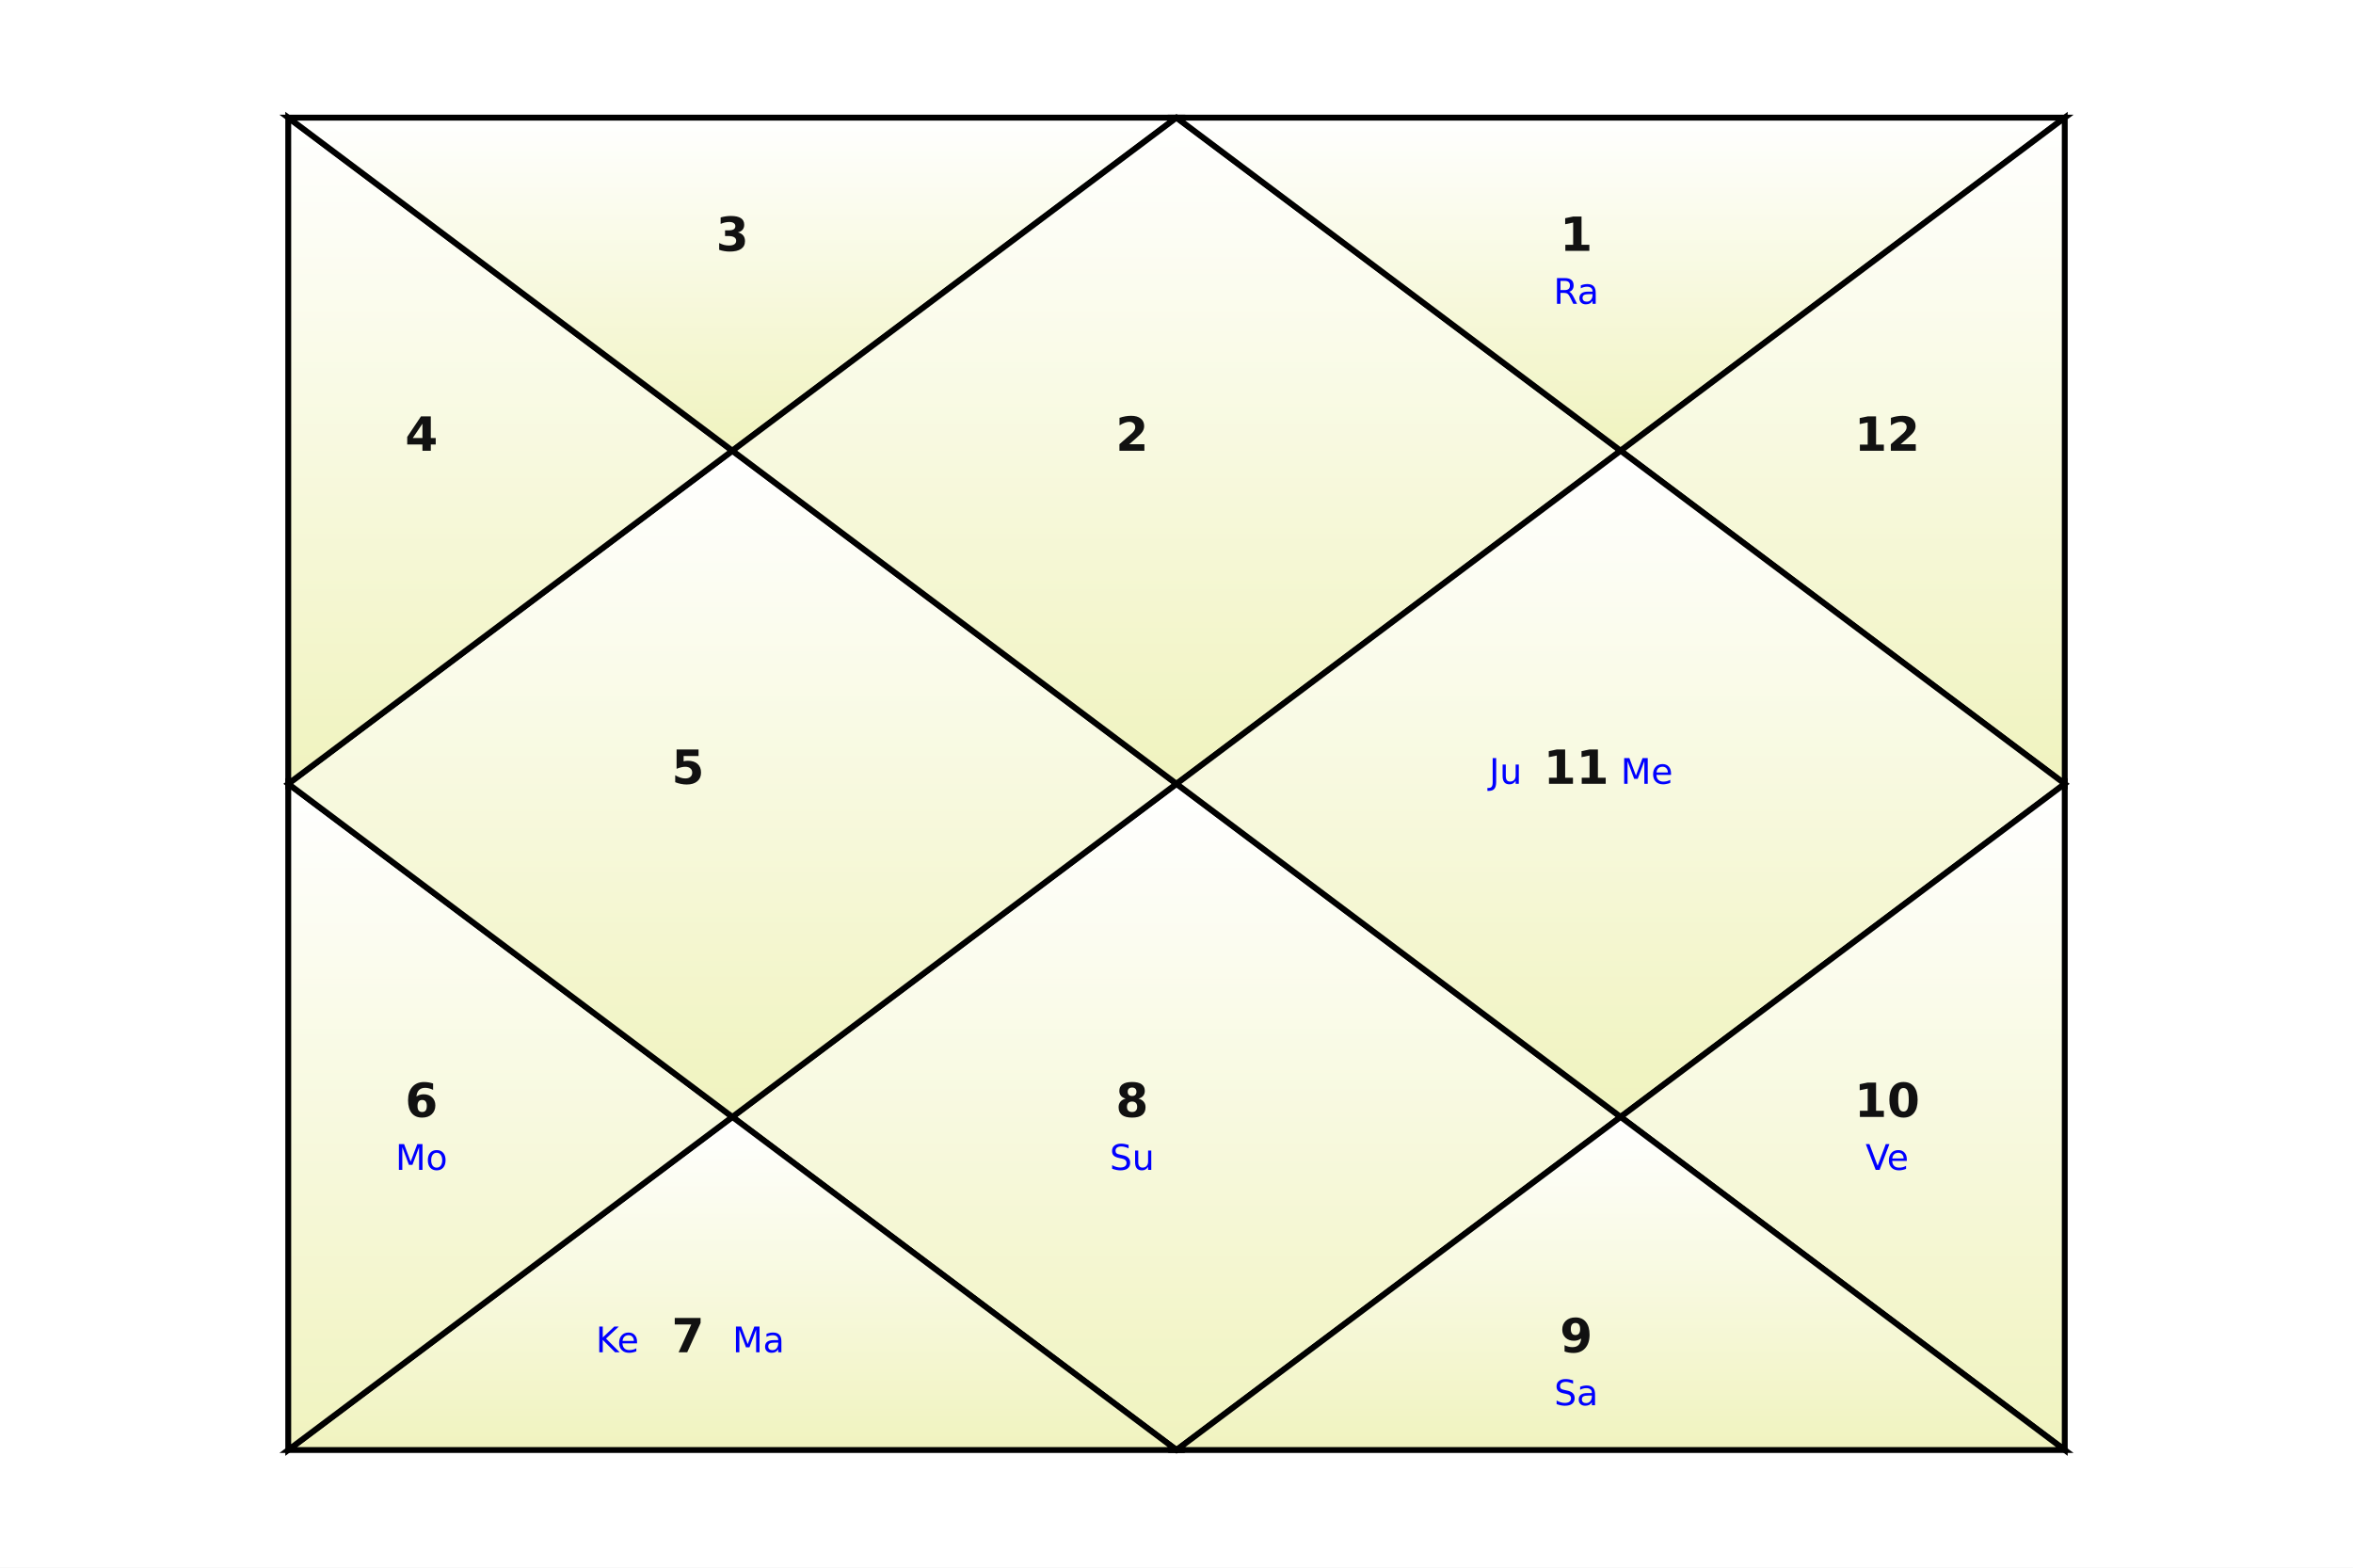
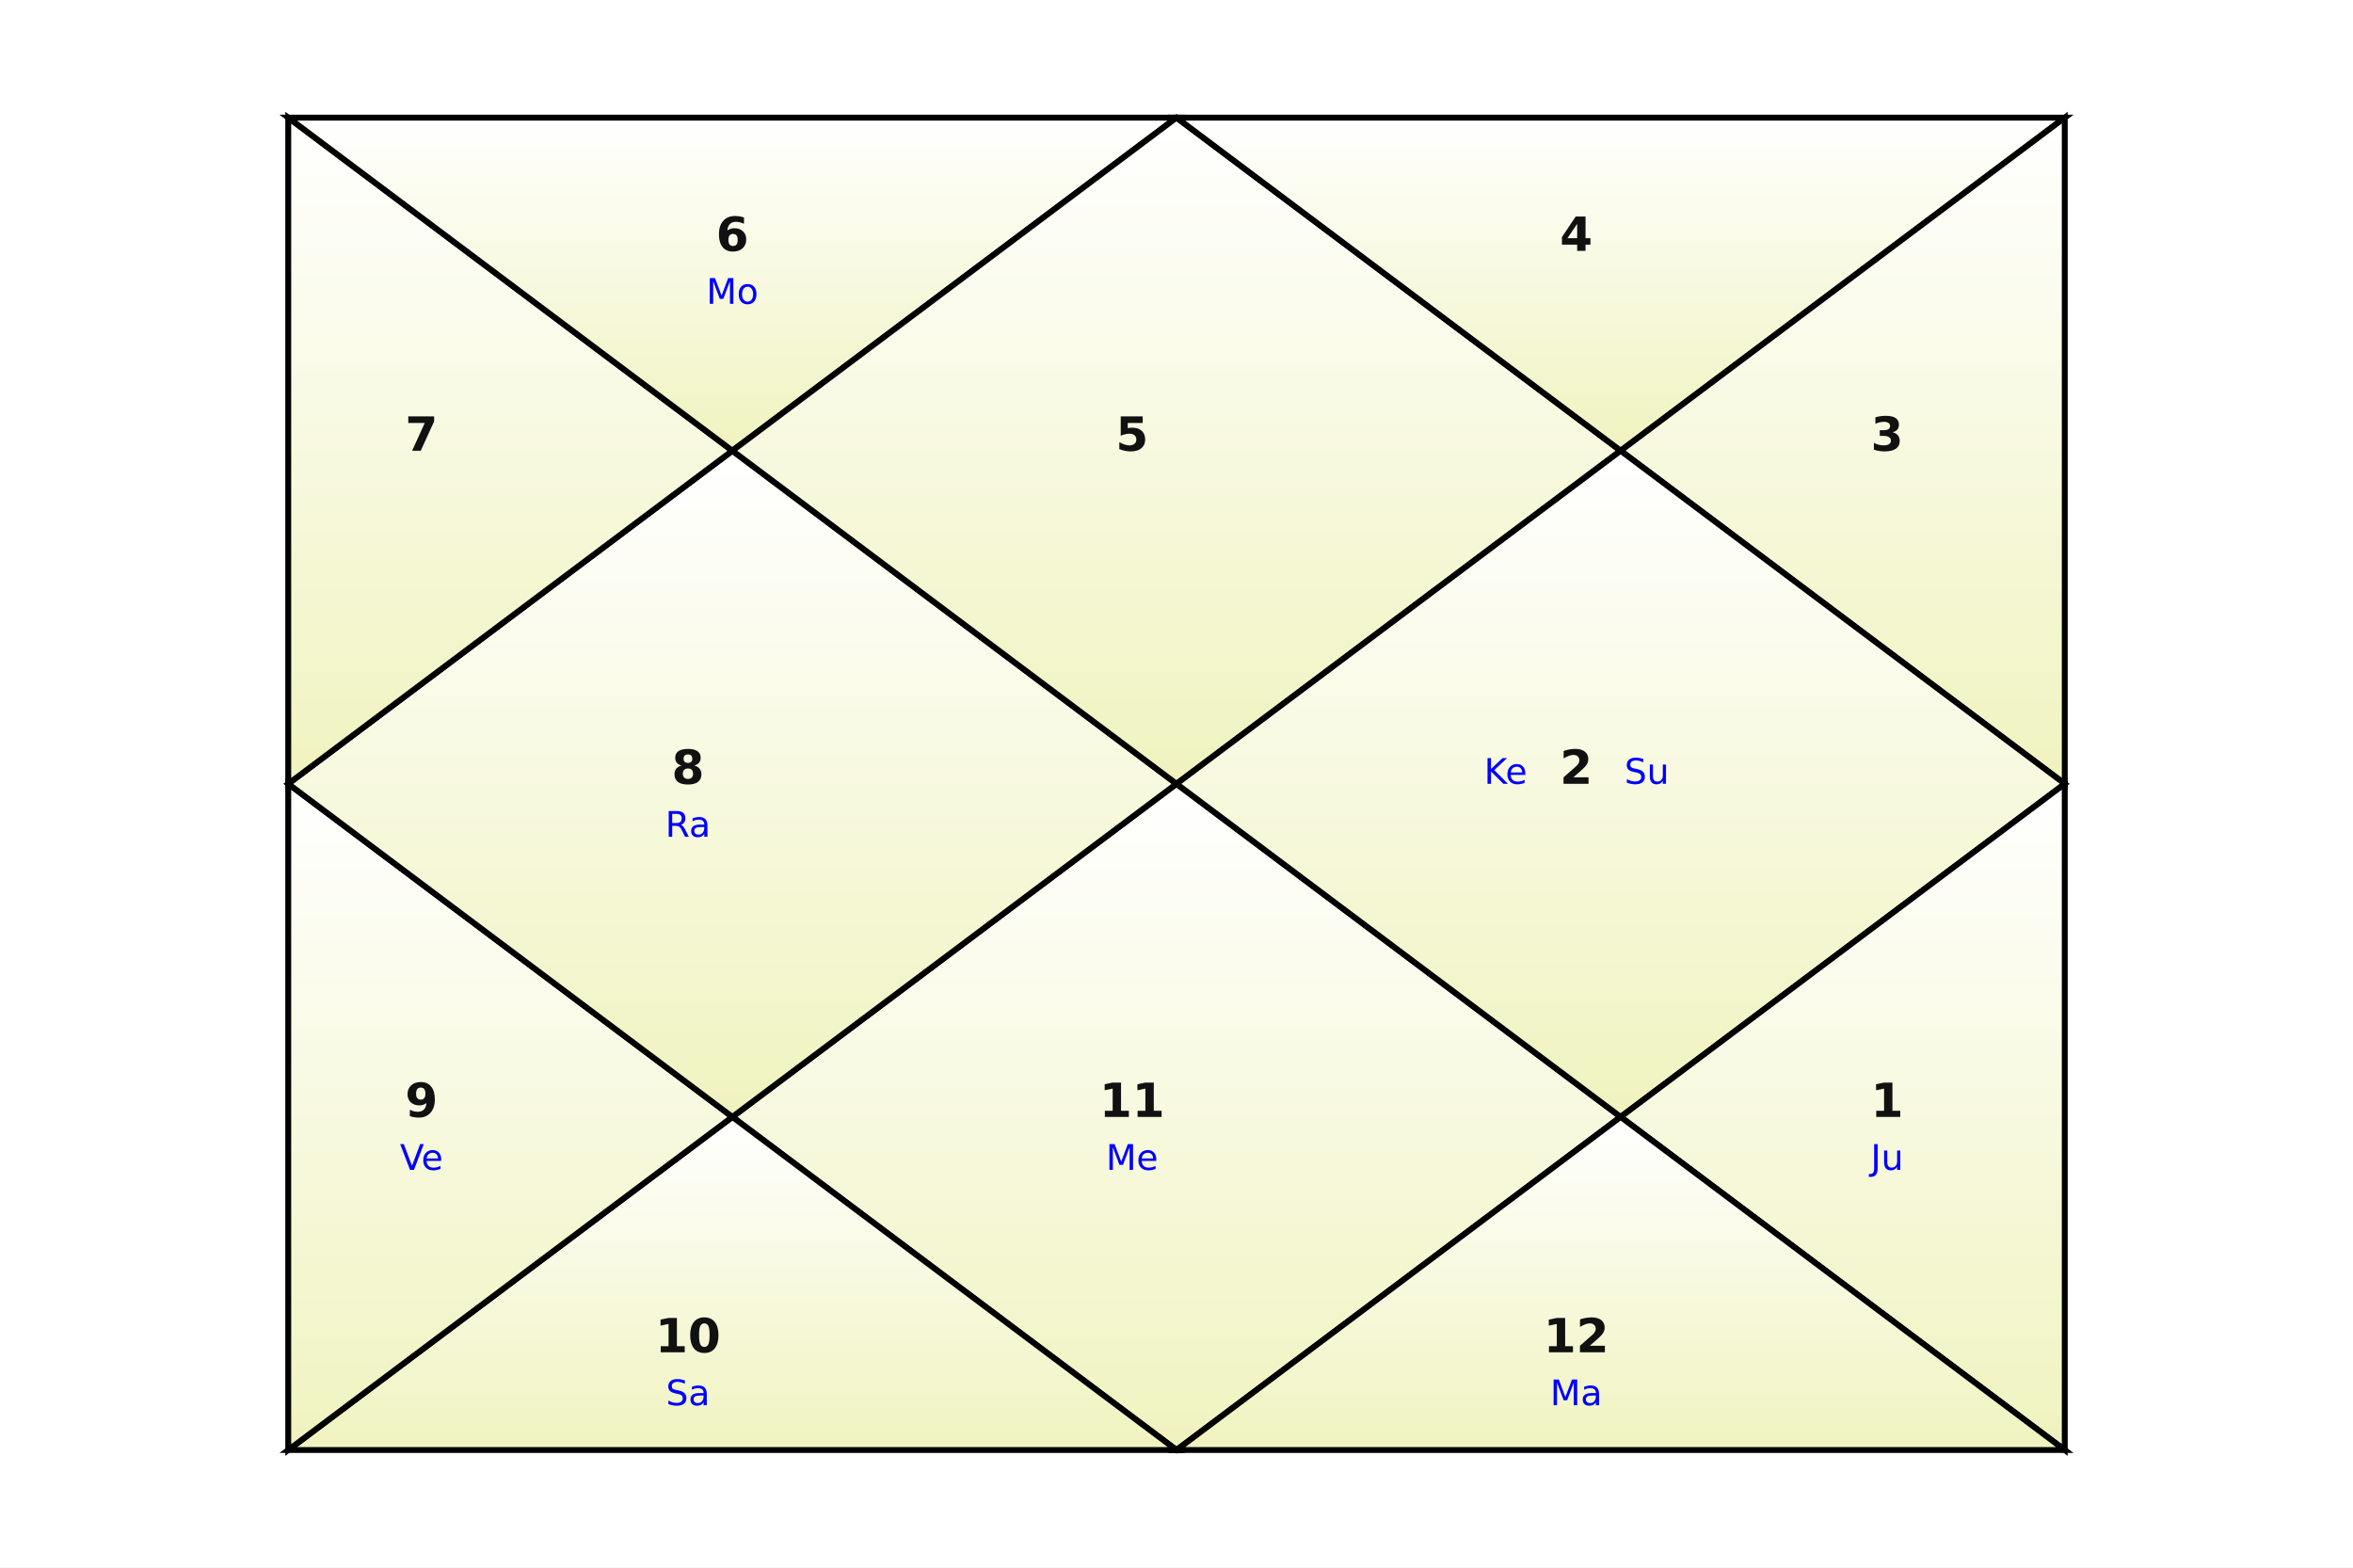
<svg xmlns="http://www.w3.org/2000/svg" baseProfile="full" height="100%" version="1.1" viewBox="0 0 800 533" width="100%">
  <defs>
    <linearGradient id="houseGrad" x1="0" x2="0" y1="0" y2="1">
      <stop offset="0" stop-color="white" />
      <stop offset="1" stop-color="#f0f3bf" />
    </linearGradient>
  </defs>
  <rect fill="white" height="533" width="800" x="0" y="0" />
  <polygon fill="url(#houseGrad)" points="249.0,379.75 400.0,493.0 551.0,379.75 400.0,266.5" stroke="#000" stroke-width="2" />
  <polygon fill="url(#houseGrad)" points="249.0,379.75 98.0,493.0 400.0,493.0" stroke="#000" stroke-width="2" />
  <polygon fill="url(#houseGrad)" points="98.0,266.5 98.0,493.0 249.0,379.75" stroke="#000" stroke-width="2" />
  <polygon fill="url(#houseGrad)" points="98.0,266.5 249.0,379.75 400.0,266.5 249.0,153.25" stroke="#000" stroke-width="2" />
  <polygon fill="url(#houseGrad)" points="98.0,40.0 98.0,266.5 249.0,153.25" stroke="#000" stroke-width="2" />
  <polygon fill="url(#houseGrad)" points="98.0,40.0 249.0,153.25 400.0,40.0" stroke="#000" stroke-width="2" />
  <polygon fill="url(#houseGrad)" points="249.0,153.25 400.0,266.5 551.0,153.25 400.0,40.0" stroke="#000" stroke-width="2" />
  <polygon fill="url(#houseGrad)" points="400.0,40.0 551.0,153.25 702.0,40.0" stroke="#000" stroke-width="2" />
  <polygon fill="url(#houseGrad)" points="551.0,153.25 702.0,266.5 702.0,40.0" stroke="#000" stroke-width="2" />
  <polygon fill="url(#houseGrad)" points="551.0,153.25 400.0,266.5 551.0,379.75 702.0,266.5" stroke="#000" stroke-width="2" />
  <polygon fill="url(#houseGrad)" points="551.0,379.75 702.0,493.0 702.0,266.5" stroke="#000" stroke-width="2" />
  <polygon fill="url(#houseGrad)" points="551.0,379.75 400.0,493.0 702.0,493.0" stroke="#000" stroke-width="2" />
-   <text fill="#111111" font-family="DejaVu Sans, Arial, sans-serif" font-size="16" font-weight="bold" text-anchor="middle" x="384.9" y="153.25">2</text>
-   <text fill="#111111" font-family="DejaVu Sans, Arial, sans-serif" font-size="16" font-weight="bold" text-anchor="middle" x="249.0" y="85.3">3</text>
-   <text fill="#111111" font-family="DejaVu Sans, Arial, sans-serif" font-size="16" font-weight="bold" text-anchor="middle" x="143.3" y="153.25">4</text>
-   <text fill="#111111" font-family="DejaVu Sans, Arial, sans-serif" font-size="16" font-weight="bold" text-anchor="middle" x="233.9" y="266.5">5</text>
-   <text fill="#111111" font-family="DejaVu Sans, Arial, sans-serif" font-size="16" font-weight="bold" text-anchor="middle" x="143.3" y="379.75">6</text>
-   <text fill="#0000ff" font-family="DejaVu Sans, Arial, sans-serif" font-size="12" text-anchor="middle" x="143.3" y="397.75">Mo</text>
-   <text fill="#111111" font-family="DejaVu Sans, Arial, sans-serif" font-size="16" font-weight="bold" text-anchor="middle" x="233.9" y="459.78">7</text>
-   <text fill="#0000ff" font-family="DejaVu Sans, Arial, sans-serif" font-size="12" text-anchor="middle" x="257.9" y="459.78">Ma</text>
-   <text fill="#0000ff" font-family="DejaVu Sans, Arial, sans-serif" font-size="12" text-anchor="middle" x="209.9" y="459.78">Ke</text>
-   <text fill="#111111" font-family="DejaVu Sans, Arial, sans-serif" font-size="16" font-weight="bold" text-anchor="middle" x="384.9" y="379.75">8</text>
-   <text fill="#0000ff" font-family="DejaVu Sans, Arial, sans-serif" font-size="12" text-anchor="middle" x="384.9" y="397.75">Su</text>
-   <text fill="#111111" font-family="DejaVu Sans, Arial, sans-serif" font-size="16" font-weight="bold" text-anchor="middle" x="535.9" y="459.78">9</text>
-   <text fill="#0000ff" font-family="DejaVu Sans, Arial, sans-serif" font-size="12" text-anchor="middle" x="535.9" y="477.78">Sa</text>
-   <text fill="#111111" font-family="DejaVu Sans, Arial, sans-serif" font-size="16" font-weight="bold" text-anchor="middle" x="641.6" y="379.75">10</text>
-   <text fill="#0000ff" font-family="DejaVu Sans, Arial, sans-serif" font-size="12" text-anchor="middle" x="641.6" y="397.75">Ve</text>
-   <text fill="#111111" font-family="DejaVu Sans, Arial, sans-serif" font-size="16" font-weight="bold" text-anchor="middle" x="535.9" y="266.5">11</text>
-   <text fill="#0000ff" font-family="DejaVu Sans, Arial, sans-serif" font-size="12" text-anchor="middle" x="559.9" y="266.5">Me</text>
-   <text fill="#0000ff" font-family="DejaVu Sans, Arial, sans-serif" font-size="12" text-anchor="middle" x="511.9" y="266.5">Ju</text>
-   <text fill="#111111" font-family="DejaVu Sans, Arial, sans-serif" font-size="16" font-weight="bold" text-anchor="middle" x="641.6" y="153.25">12</text>
-   <text fill="#111111" font-family="DejaVu Sans, Arial, sans-serif" font-size="16" font-weight="bold" text-anchor="middle" x="535.9" y="85.3">1</text>
-   <text fill="#0000ff" font-family="DejaVu Sans, Arial, sans-serif" font-size="12" text-anchor="middle" x="535.9" y="103.3">Ra</text>
+   <text fill="#111111" font-family="DejaVu Sans, Arial, sans-serif" font-size="16" font-weight="bold" text-anchor="middle" x="384.9" y="153.25">5</text>
+   <text fill="#111111" font-family="DejaVu Sans, Arial, sans-serif" font-size="16" font-weight="bold" text-anchor="middle" x="249.0" y="85.3">6</text>
+   <text fill="#0000ff" font-family="DejaVu Sans, Arial, sans-serif" font-size="12" text-anchor="middle" x="249.0" y="103.3">Mo</text>
+   <text fill="#111111" font-family="DejaVu Sans, Arial, sans-serif" font-size="16" font-weight="bold" text-anchor="middle" x="143.3" y="153.25">7</text>
+   <text fill="#111111" font-family="DejaVu Sans, Arial, sans-serif" font-size="16" font-weight="bold" text-anchor="middle" x="233.9" y="266.5">8</text>
+   <text fill="#0000ff" font-family="DejaVu Sans, Arial, sans-serif" font-size="12" text-anchor="middle" x="233.9" y="284.5">Ra</text>
+   <text fill="#111111" font-family="DejaVu Sans, Arial, sans-serif" font-size="16" font-weight="bold" text-anchor="middle" x="143.3" y="379.75">9</text>
+   <text fill="#0000ff" font-family="DejaVu Sans, Arial, sans-serif" font-size="12" text-anchor="middle" x="143.3" y="397.75">Ve</text>
+   <text fill="#111111" font-family="DejaVu Sans, Arial, sans-serif" font-size="16" font-weight="bold" text-anchor="middle" x="233.9" y="459.78">10</text>
+   <text fill="#0000ff" font-family="DejaVu Sans, Arial, sans-serif" font-size="12" text-anchor="middle" x="233.9" y="477.78">Sa</text>
+   <text fill="#111111" font-family="DejaVu Sans, Arial, sans-serif" font-size="16" font-weight="bold" text-anchor="middle" x="384.9" y="379.75">11</text>
+   <text fill="#0000ff" font-family="DejaVu Sans, Arial, sans-serif" font-size="12" text-anchor="middle" x="384.9" y="397.75">Me</text>
+   <text fill="#111111" font-family="DejaVu Sans, Arial, sans-serif" font-size="16" font-weight="bold" text-anchor="middle" x="535.9" y="459.78">12</text>
+   <text fill="#0000ff" font-family="DejaVu Sans, Arial, sans-serif" font-size="12" text-anchor="middle" x="535.9" y="477.78">Ma</text>
+   <text fill="#111111" font-family="DejaVu Sans, Arial, sans-serif" font-size="16" font-weight="bold" text-anchor="middle" x="641.6" y="379.75">1</text>
+   <text fill="#0000ff" font-family="DejaVu Sans, Arial, sans-serif" font-size="12" text-anchor="middle" x="641.6" y="397.75">Ju</text>
+   <text fill="#111111" font-family="DejaVu Sans, Arial, sans-serif" font-size="16" font-weight="bold" text-anchor="middle" x="535.9" y="266.5">2</text>
+   <text fill="#0000ff" font-family="DejaVu Sans, Arial, sans-serif" font-size="12" text-anchor="middle" x="559.9" y="266.5">Su</text>
+   <text fill="#0000ff" font-family="DejaVu Sans, Arial, sans-serif" font-size="12" text-anchor="middle" x="511.9" y="266.5">Ke</text>
+   <text fill="#111111" font-family="DejaVu Sans, Arial, sans-serif" font-size="16" font-weight="bold" text-anchor="middle" x="641.6" y="153.25">3</text>
+   <text fill="#111111" font-family="DejaVu Sans, Arial, sans-serif" font-size="16" font-weight="bold" text-anchor="middle" x="535.9" y="85.3">4</text>
</svg>
